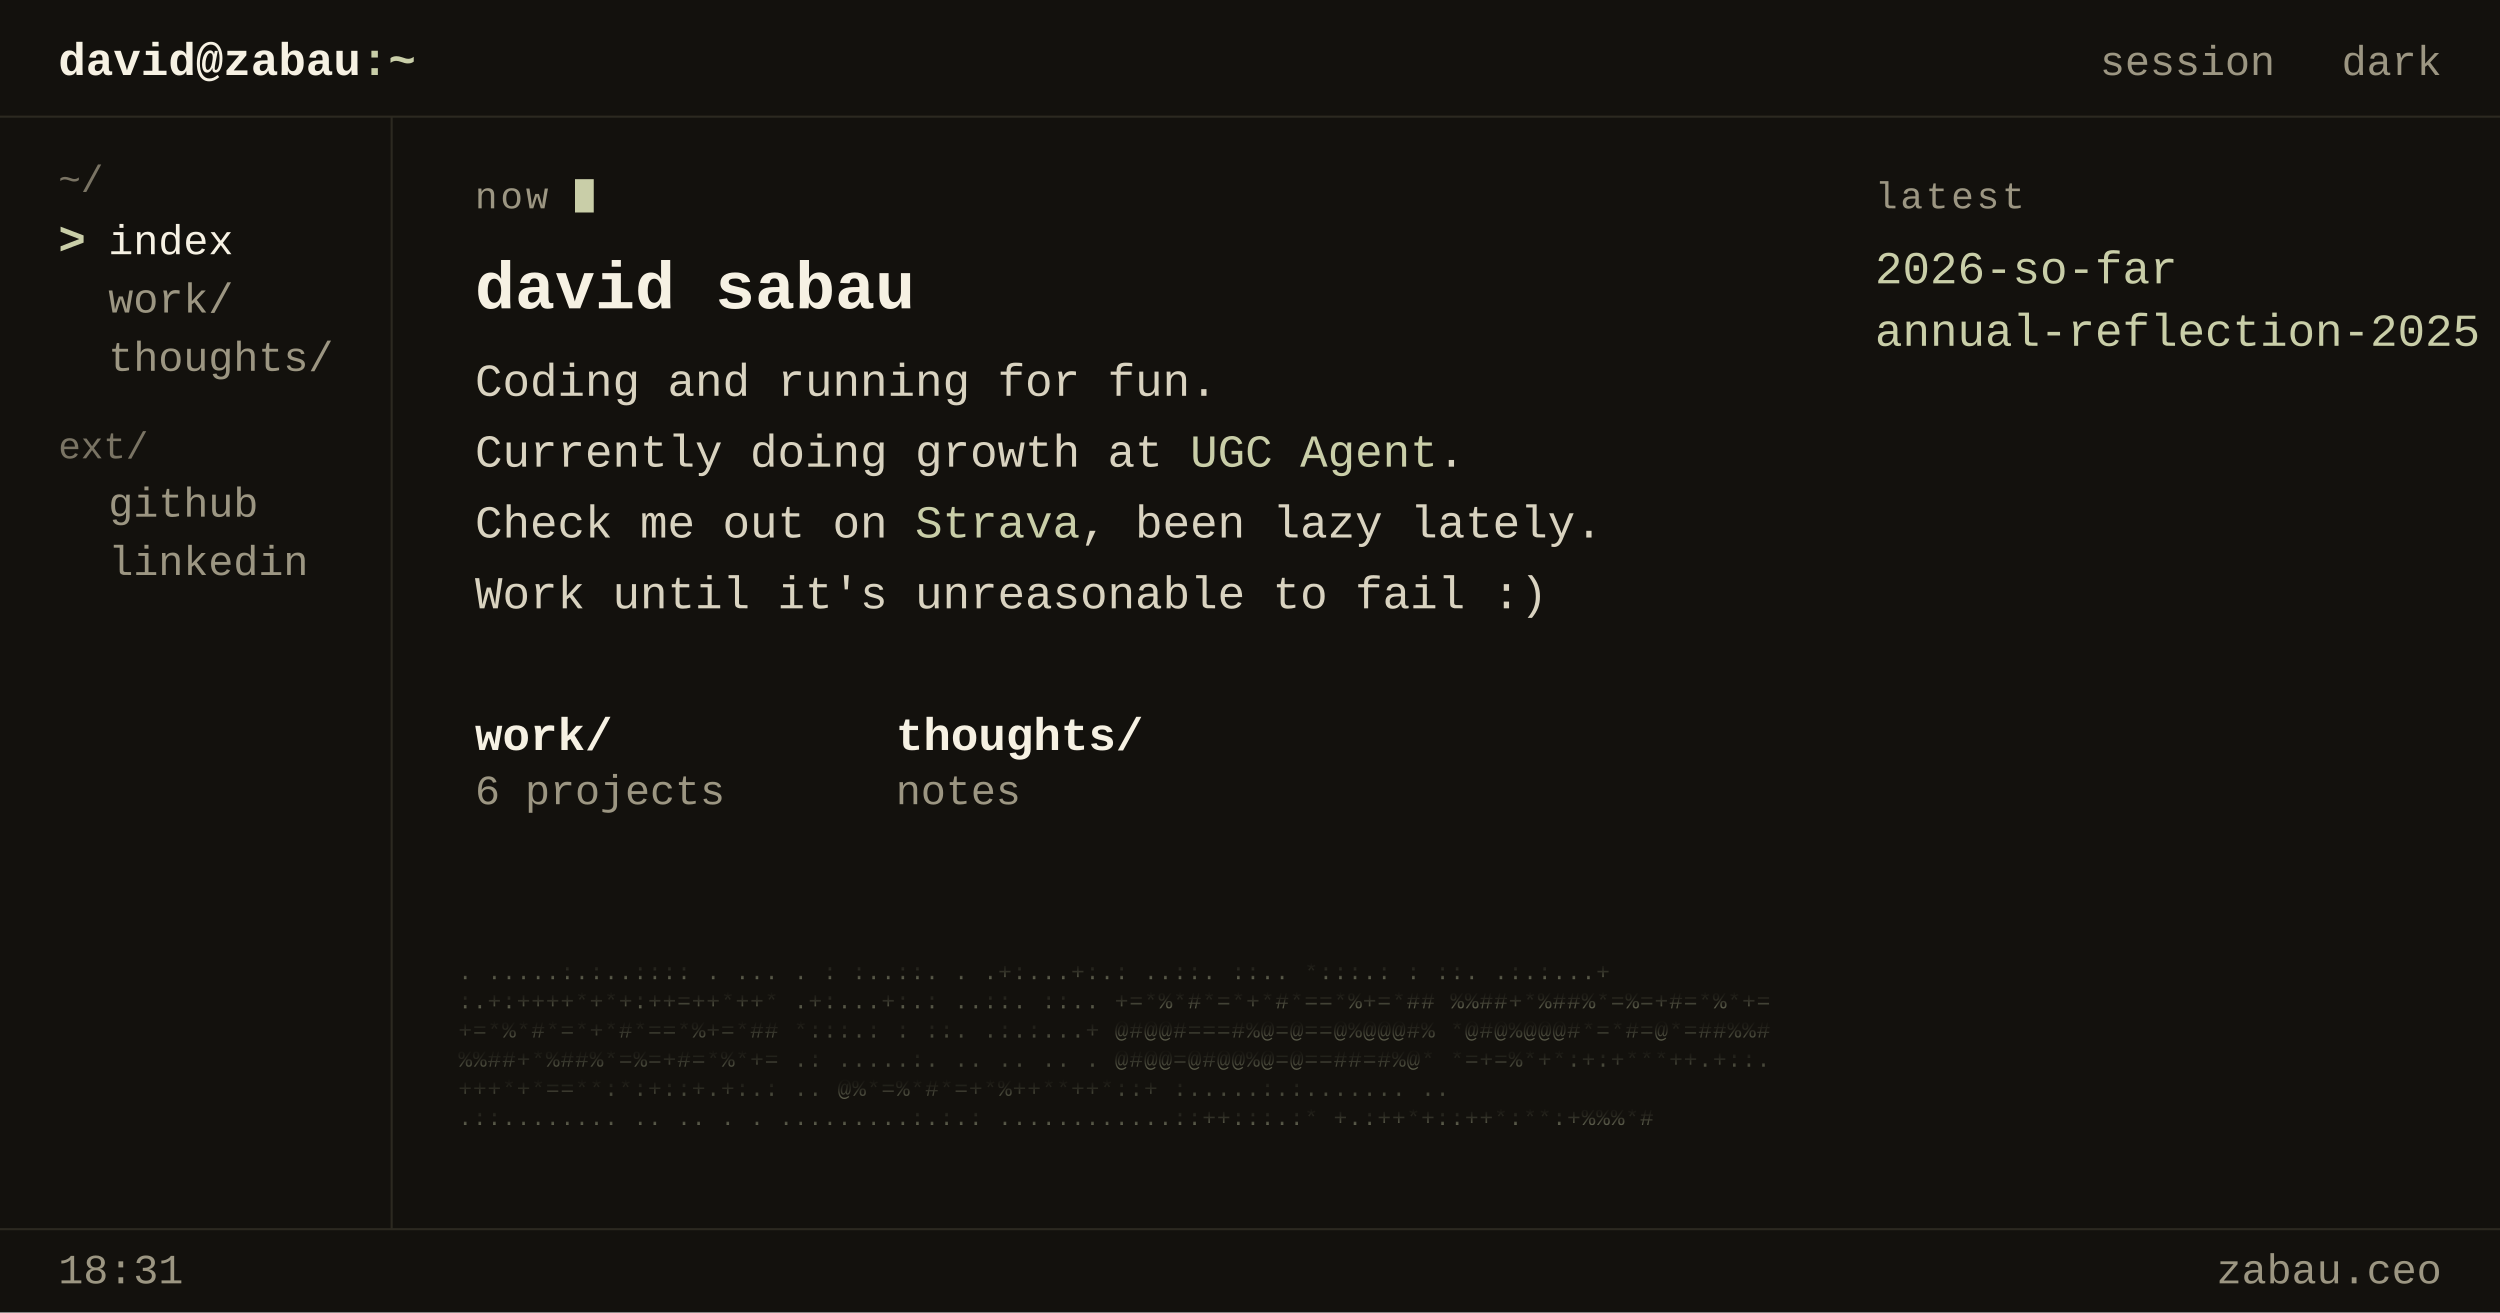
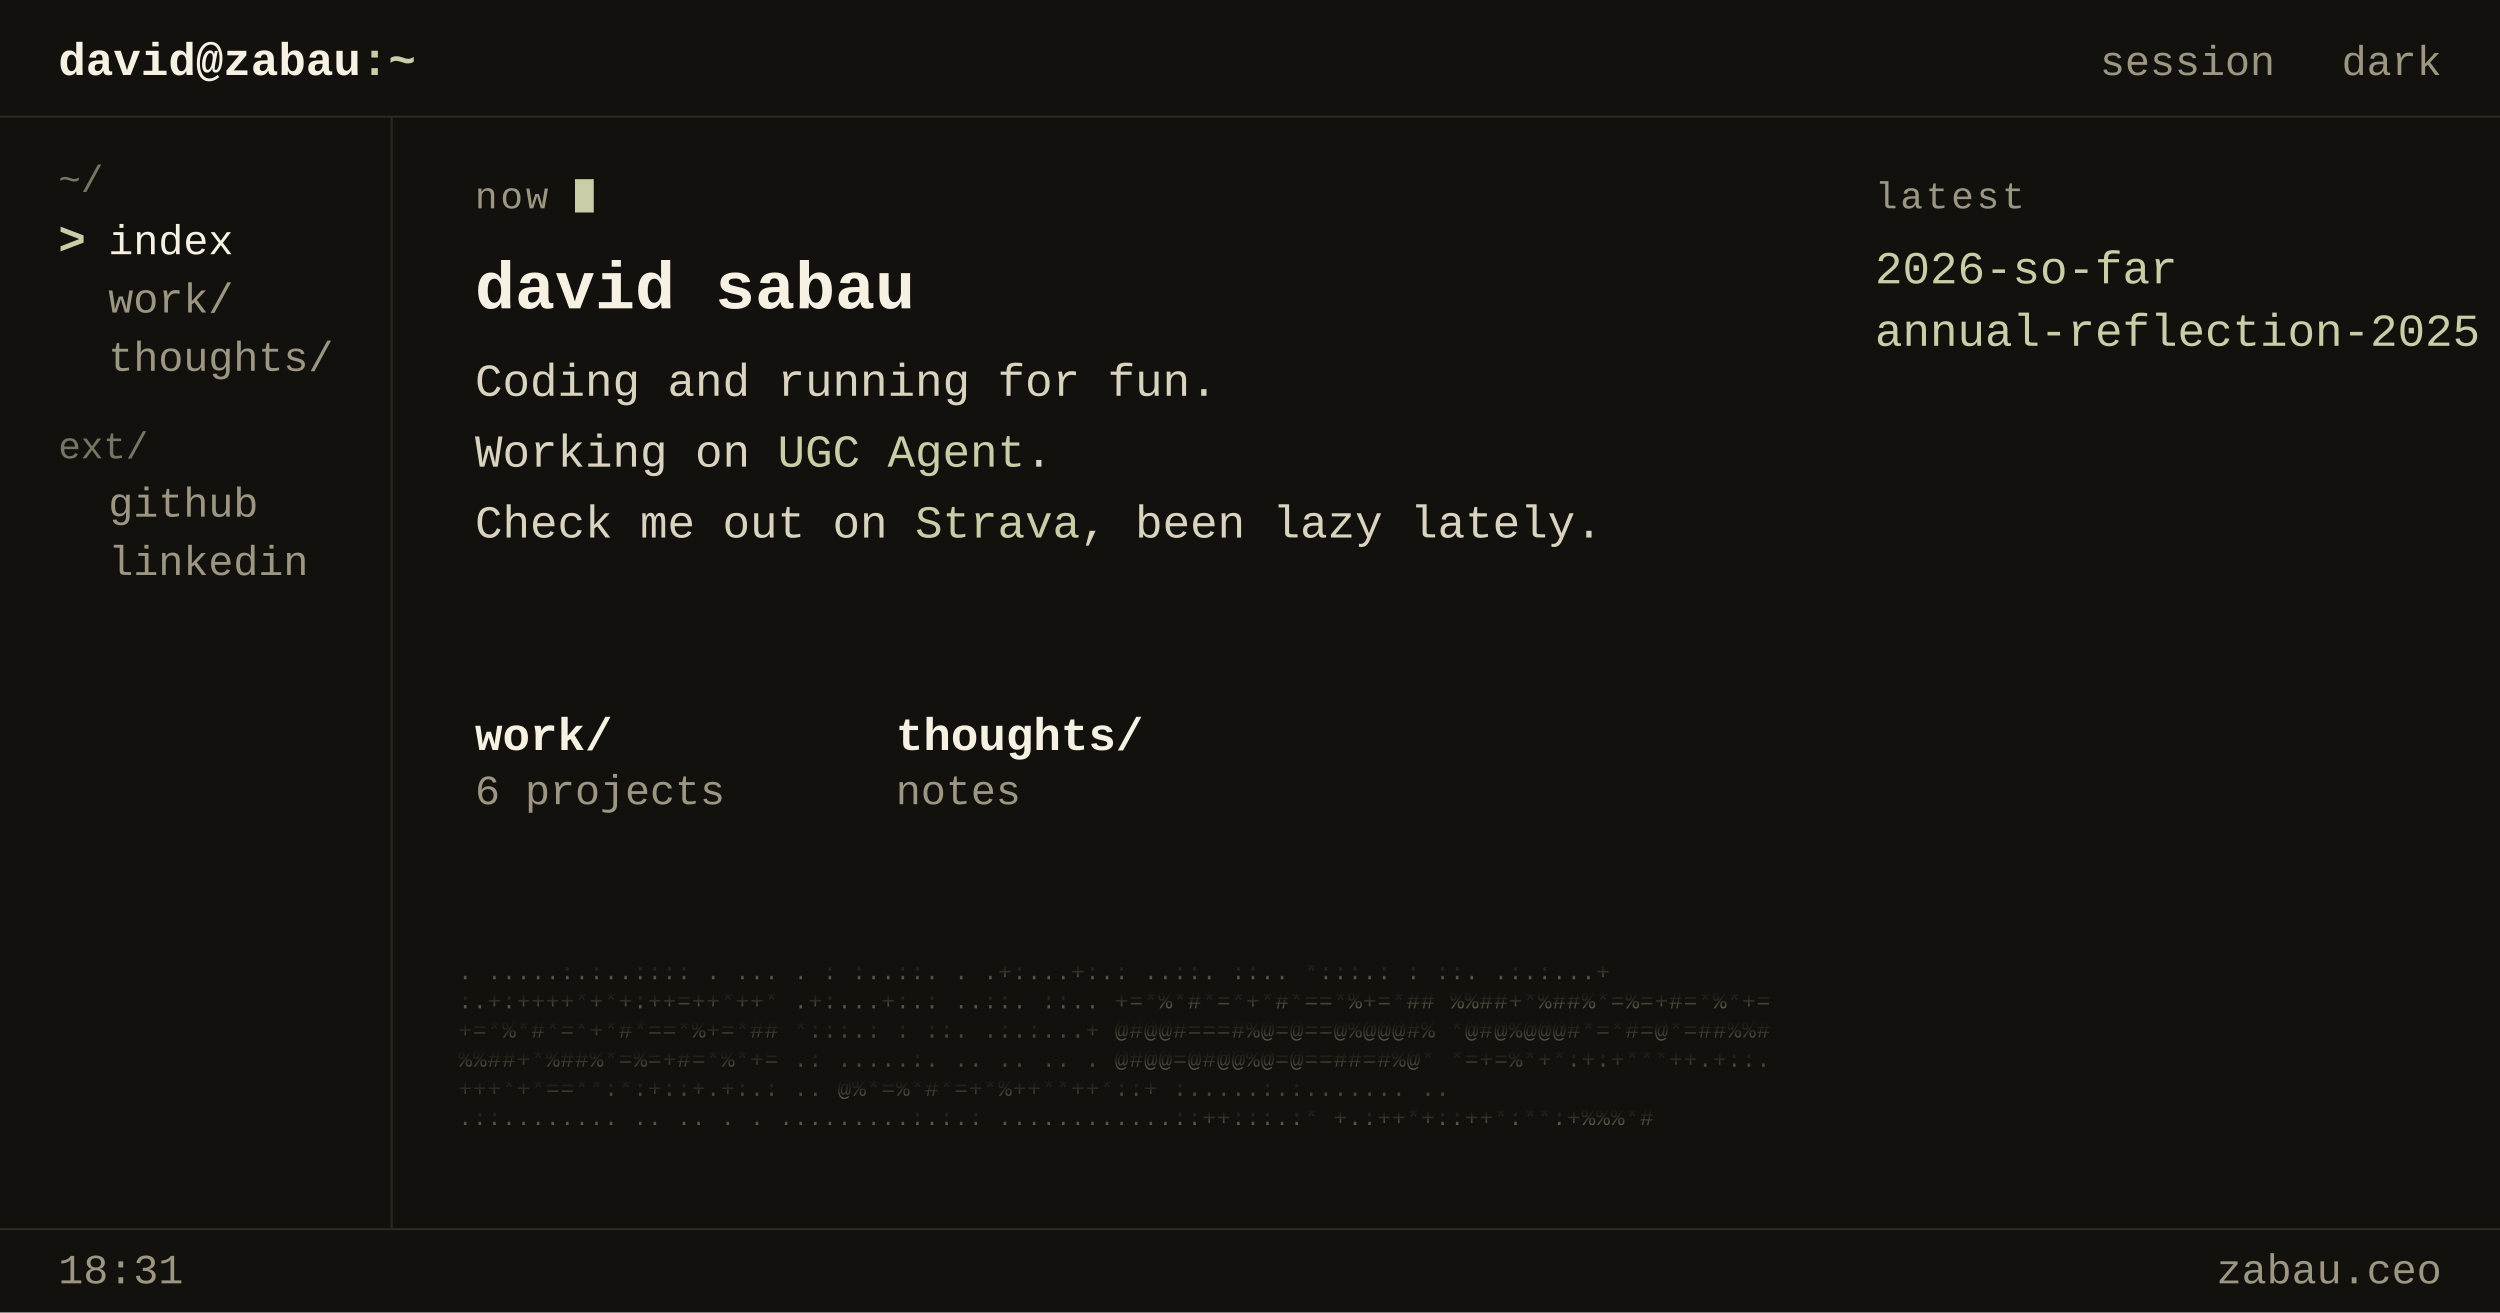
<svg xmlns="http://www.w3.org/2000/svg" width="1200" height="630" viewBox="0 0 1200 630" role="img" aria-labelledby="title desc">
  <defs>
    <linearGradient id="floor-fade" x1="0" y1="1" x2="0" y2="0">
      <stop offset="0%" stop-color="#c9cea8" stop-opacity="0.42" />
      <stop offset="55%" stop-color="#c9cea8" stop-opacity="0.12" />
      <stop offset="100%" stop-color="#c9cea8" stop-opacity="0" />
    </linearGradient>
    <style>
      text { font-family: "Courier Prime", "Courier New", ui-monospace, monospace; }
      .bg { fill: #13110d; }
      .bar { fill: #13110d; }
      .line { stroke: #2c2920; stroke-width: 1; }
      .id { fill: #f6f1e3; font-weight: 700; font-size: 22px; }
      .prompt { fill: #c9cea8; font-weight: 700; font-size: 22px; }
      .muted { fill: #9c9682; font-size: 20px; }
      .label { fill: #7a7464; font-size: 18px; }
      .tree { fill: #9c9682; font-size: 20px; }
      .current { fill: #f6f1e3; font-size: 20px; }
      .caret { fill: #c9cea8; }
      .now { fill: #9c9682; font-size: 18px; letter-spacing: 1.4px; }
      .name { fill: #f6f1e3; font-weight: 700; font-size: 32px; }
      .body { fill: #d9d3c0; font-size: 22px; }
      .link { fill: #c9cea8; font-size: 22px; }
      .key { fill: #f6f1e3; font-weight: 700; font-size: 22px; }
      .floor { fill: url(#floor-fade); font-size: 11px; letter-spacing: 0.4px; }
    </style>
  </defs>
  <rect class="bg" width="1200" height="630" />
  <rect class="bar" width="1200" height="56" />
  <line class="line" x1="0" y1="56" x2="1200" y2="56" />
  <text class="id" x="28" y="36">david@zabau<tspan class="prompt">:~</tspan>
  </text>
  <text class="muted" x="1092" y="36" text-anchor="end">session</text>
  <text class="muted" x="1172" y="36" text-anchor="end">dark</text>
  <line class="line" x1="188" y1="56" x2="188" y2="590" />
  <text class="label" x="28" y="92">~/</text>
  <text class="prompt" x="28" y="122">&gt; </text>
  <text class="current" x="52" y="122">index</text>
  <text class="tree" x="52" y="150">work/</text>
  <text class="tree" x="52" y="178">thoughts/</text>
  <text class="label" x="28" y="220">ext/</text>
  <text class="tree" x="52" y="248">github</text>
  <text class="tree" x="52" y="276">linkedin</text>
  <text class="now" x="228" y="100">now</text>
  <rect class="caret" x="276" y="86" width="9" height="16" />
  <text class="name" x="228" y="148">david sabau</text>
  <text class="body" x="228" y="190">Coding and running for fun.</text>
-   <text class="body" x="228" y="224">Currently doing growth at <tspan class="link">UGC Agent</tspan>.</text>
+   <text class="body" x="228" y="224">Working on <tspan class="link">UGC Agent</tspan>.</text>
  <text class="body" x="228" y="258">Check me out on <tspan class="link">Strava</tspan>, been lazy lately.</text>
-   <text class="body" x="228" y="292">Work until it's unreasonable to fail :)</text>
  <text class="now" x="900" y="100">latest</text>
  <text class="link" x="900" y="136">2026-so-far</text>
  <text class="link" x="900" y="166">annual-reflection-2025</text>
  <text class="key" x="228" y="360">work/</text>
  <text class="muted" x="228" y="386">6 projects</text>
  <text class="key" x="430" y="360">thoughts/</text>
  <text class="muted" x="430" y="386">notes</text>
  <text class="floor" x="220" y="470">      . .....:.:..::::   .  ... . : :..::. . .+:...+:.:  ..::. ::.. *:::.: : ::.  .:.:...+</text>
  <text class="floor" x="220" y="484">:.+:++++*+*+:++=++*++* .+:...+:.:  ..::. ::.. +=*%*#*=*+*#*==*%+=*## %%##+*%##%*=%=+#=*%*+=</text>
  <text class="floor" x="220" y="498">+=*%*#*=*+*#*==*%+=*## *:::.: : ::.  .:.:...+ @#@@#===#%@=@==@%@@@#% *@#@%@@@#*=*#=@*=##%%#</text>
  <text class="floor" x="220" y="512">%%##+*%##%*=%=+#=*%*+= .: .....:. .. ..  .. . @#@@=@#@@%@=@==##=#%@* *=+=%*+*:+:+***++.+::.</text>
  <text class="floor" x="220" y="526">+++*+*==**:*:+::+.+:.:     ..                 @%*=%*#*=+*%++**++*::+ :.....:.:.......   ..</text>
  <text class="floor" x="220" y="540">.::........ .. ..           .   .  .........:.:.: ............::++:::.:* +.:++*+::++*:**:+%%%*#</text>
  <line class="line" x1="0" y1="590" x2="1200" y2="590" />
  <text class="muted" x="28" y="616">18:31</text>
  <text class="muted" x="1172" y="616" text-anchor="end">zabau.ceo</text>
</svg>
